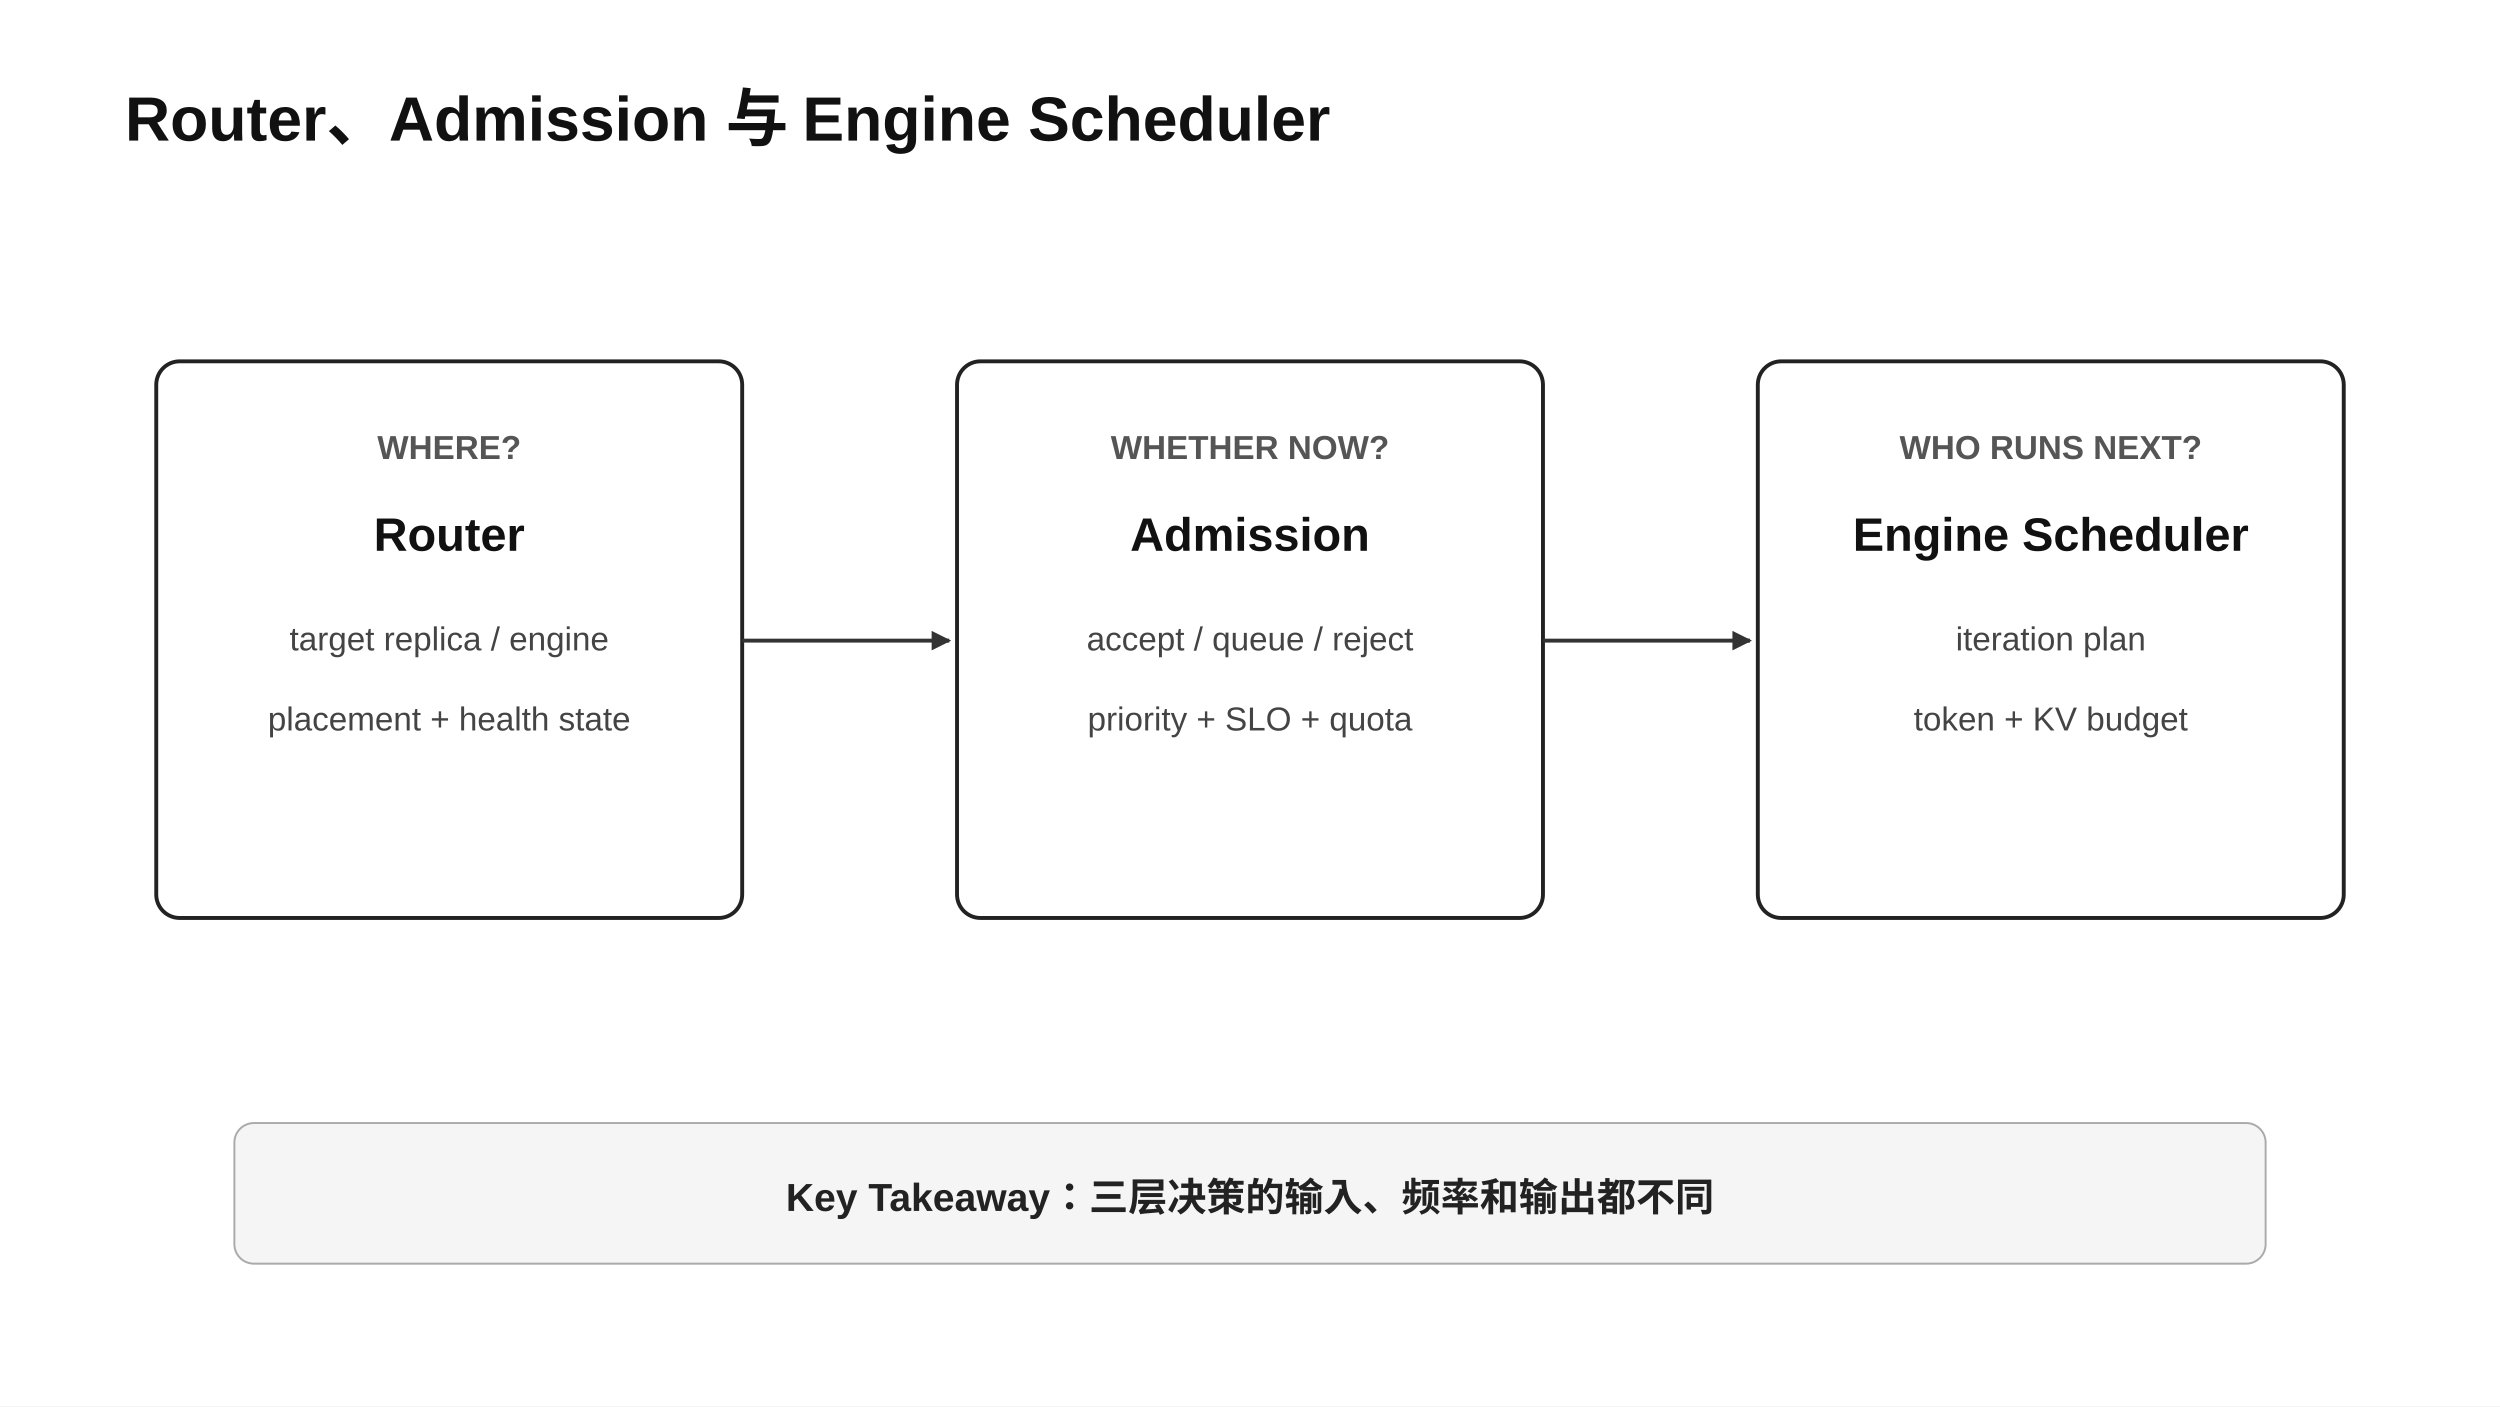
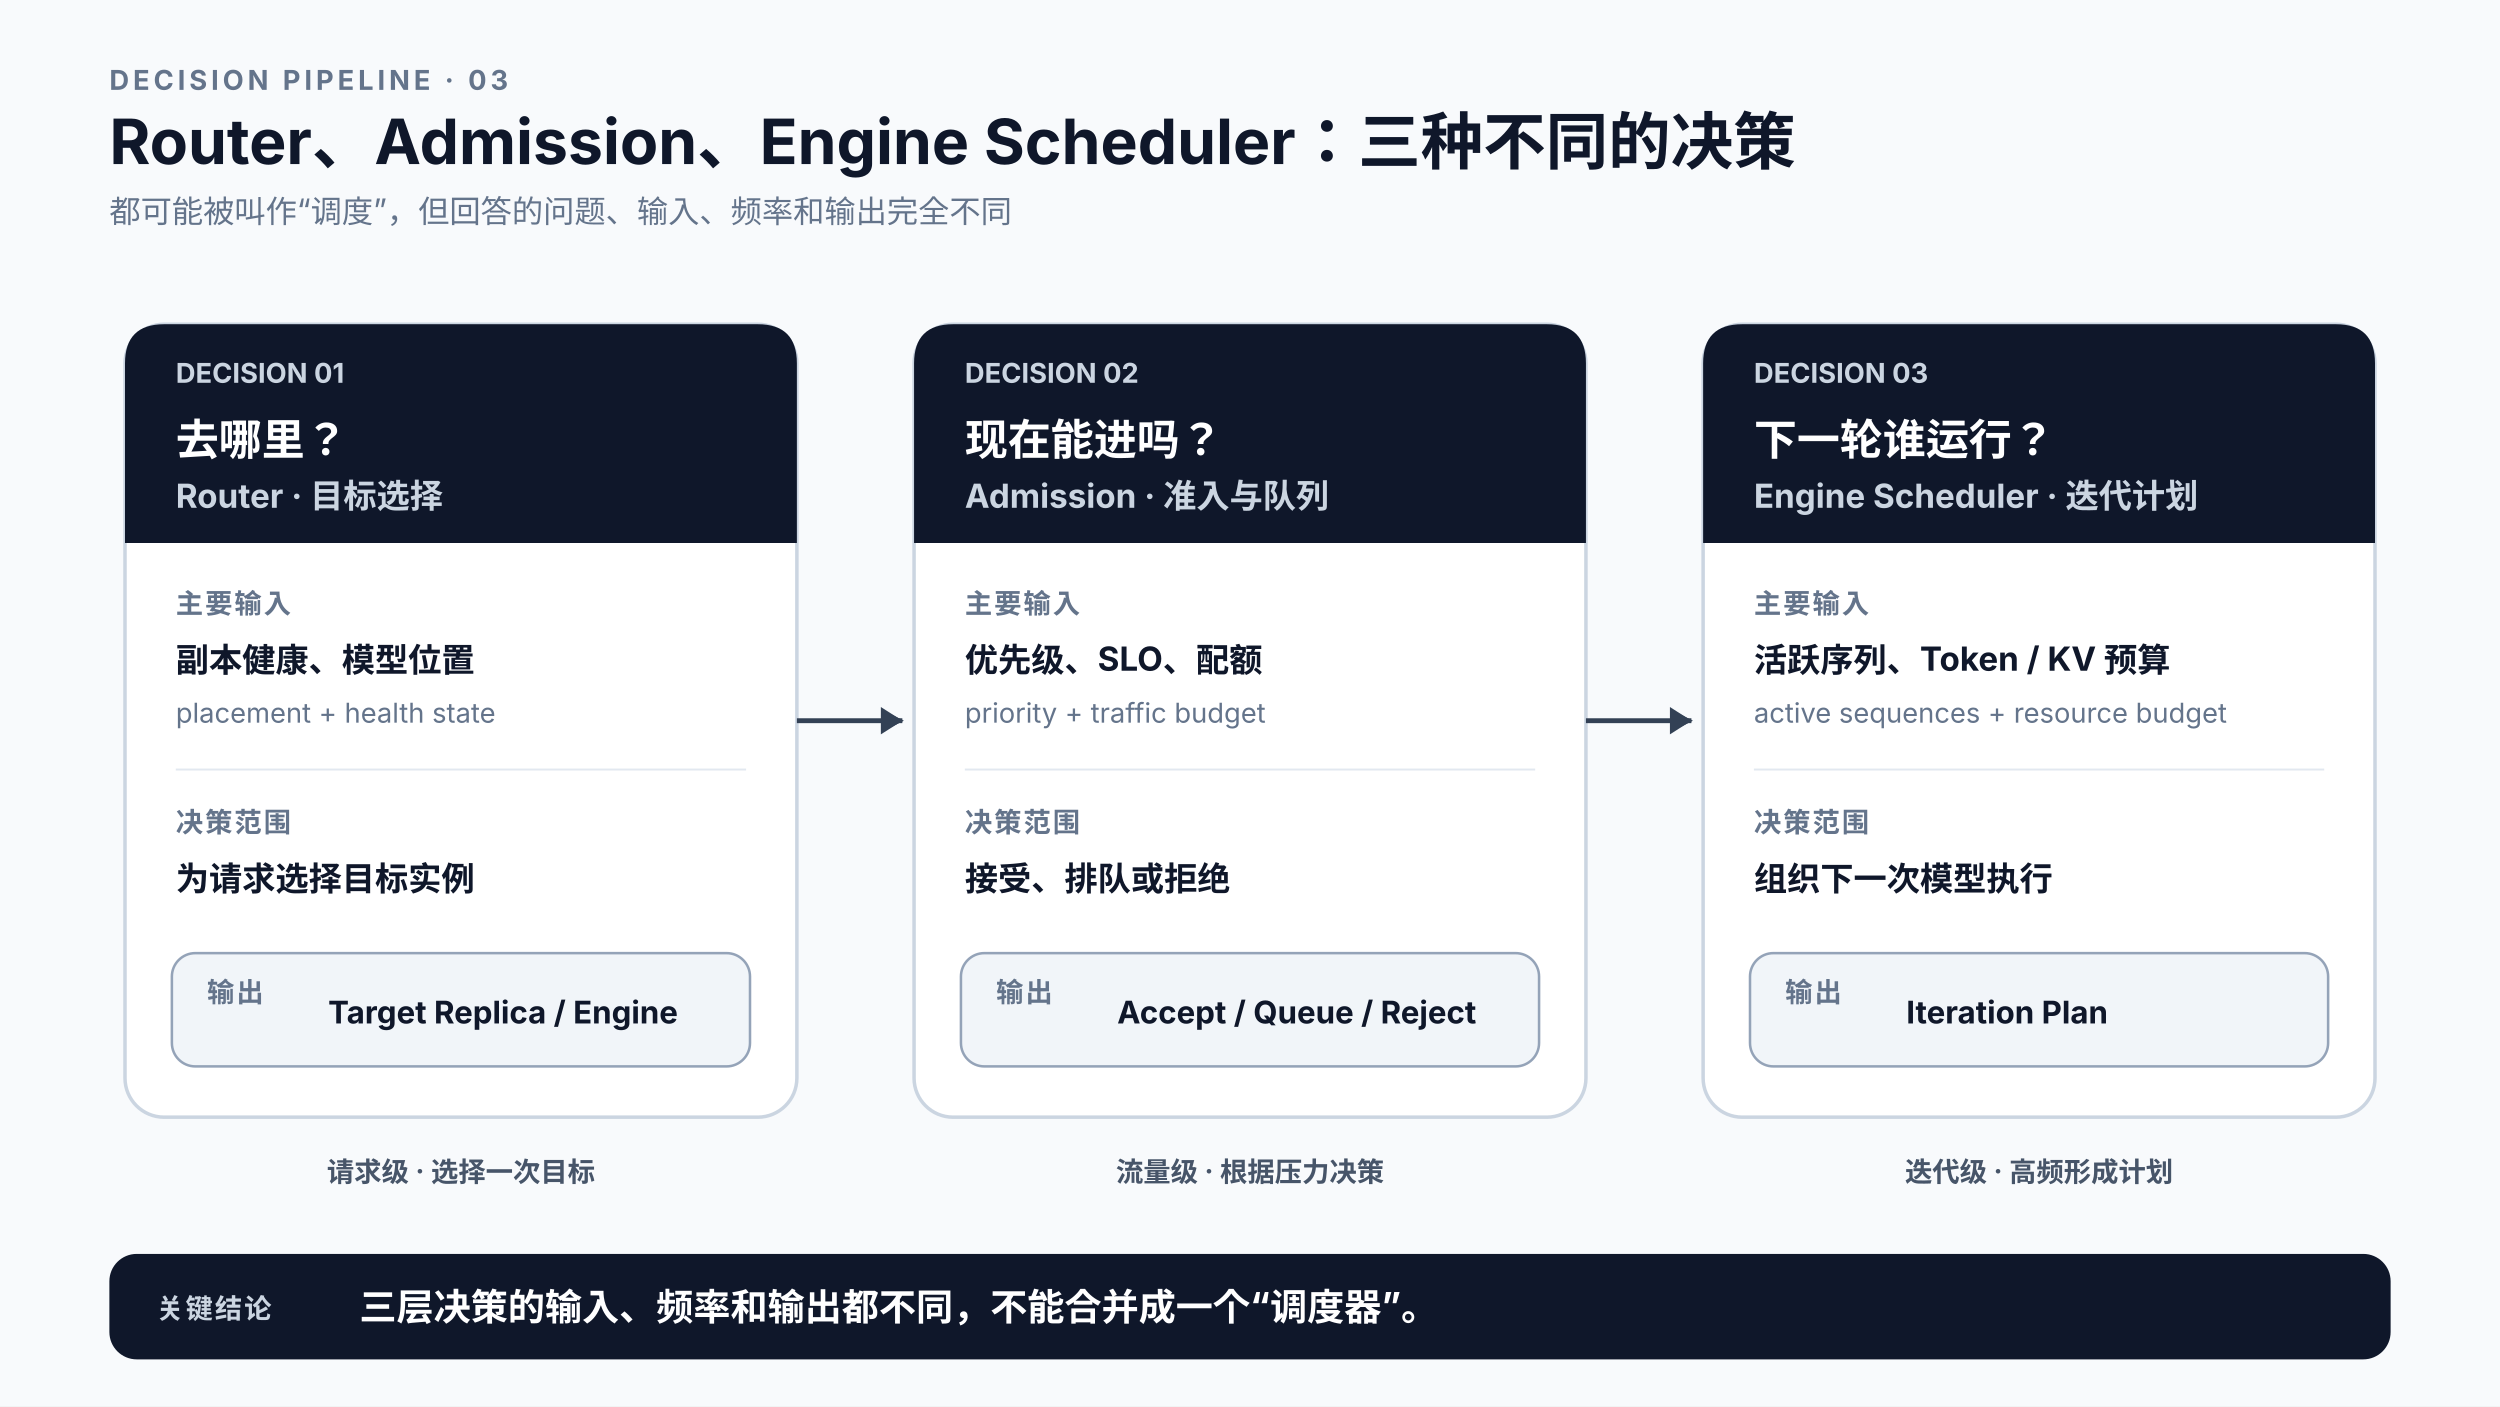
- <svg xmlns="http://www.w3.org/2000/svg" width="1280" height="720" viewBox="0 0 1280 720">
+ <svg xmlns="http://www.w3.org/2000/svg" width="1280" height="720" viewBox="0 0 1280 720" role="img" aria-labelledby="fig-title fig-desc" data-figure-system="chapter03-v2" fill="#0F172A">
  <defs>
-     <marker id="a" viewBox="0 0 10 10" refX="9" refY="5" markerWidth="10" markerHeight="10" markerUnits="userSpaceOnUse" orient="auto">
-       <path d="M0 0L10 5L0 10z" fill="#333" />
+     <marker id="arrow" viewBox="0 0 10 10" refX="9" refY="5" markerWidth="8" markerHeight="8" orient="auto" markerUnits="userSpaceOnUse">
+       <path d="M0 0L10 5L0 10Z" fill="#334155" />
    </marker>
-     <style>.t{font:700 32px Arial,sans-serif;fill:#111}.b{fill:#fff;stroke:#222;stroke-width:2}.q{font:600 17px Arial,sans-serif;fill:#555;text-anchor:middle}.h{font:600 24px Arial,sans-serif;fill:#111;text-anchor:middle}.s{font:17px Arial,sans-serif;fill:#444;text-anchor:middle}.l{stroke:#333;stroke-width:2;marker-end:url(#a)}.take{font:600 20px Arial,sans-serif;fill:#222;text-anchor:middle}</style>
+     <style>
+       text{font-family:-apple-system,BlinkMacSystemFont,"Segoe UI","PingFang SC","Microsoft YaHei",sans-serif}
+       .kicker{font-size:14px;font-weight:700;letter-spacing:2px;fill:#64748B}.title{font-size:32px;font-weight:750}.subtitle{font-size:16px;fill:#64748B}
+       .card{fill:#FFFFFF;stroke:#CBD5E1;stroke-width:1.8}.head{fill:#0F172A}.num{font-size:14px;font-weight:750;fill:#CBD5E1}.question{font-size:22px;font-weight:750;fill:#FFFFFF}.role{font-size:17px;font-weight:700;fill:#CBD5E1}
+       .label{font-size:14px;font-weight:750;letter-spacing:1px;fill:#64748B}.value{font-size:17px;font-weight:650}.hint{font-size:14px;fill:#64748B}.output{fill:#F1F5F9;stroke:#94A3B8;stroke-width:1.3}.output-text{font-size:16px;font-weight:750}
+       .flow{fill:none;stroke:#334155;stroke-width:2.5;marker-end:url(#arrow)}.cadence{font-size:14px;font-weight:700;fill:#475569}.take-bg{fill:#0F172A}.take-label{font-size:14px;font-weight:700;letter-spacing:1px;fill:#CBD5E1}.take{font-size:19px;font-weight:650;fill:#FFFFFF}
+     </style>
  </defs>
-   <rect width="1280" height="720" fill="#fff" />
-   <text x="64" y="72" class="t">Router、Admission 与 Engine Scheduler</text>
-   <rect x="80" y="185" width="300" height="285" rx="12" class="b" />
-   <text x="230" y="235" class="q">WHERE?</text>
-   <text x="230" y="282" class="h">Router</text>
-   <text x="230" y="333" class="s">target replica / engine</text>
-   <text x="230" y="374" class="s">placement + health state</text>
-   <rect x="490" y="185" width="300" height="285" rx="12" class="b" />
-   <text x="640" y="235" class="q">WHETHER NOW?</text>
-   <text x="640" y="282" class="h">Admission</text>
-   <text x="640" y="333" class="s">accept / queue / reject</text>
-   <text x="640" y="374" class="s">priority + SLO + quota</text>
-   <rect x="900" y="185" width="300" height="285" rx="12" class="b" />
-   <text x="1050" y="235" class="q">WHO RUNS NEXT?</text>
-   <text x="1050" y="282" class="h">Engine Scheduler</text>
-   <text x="1050" y="333" class="s">iteration plan</text>
-   <text x="1050" y="374" class="s">token + KV budget</text>
-   <line x1="380" y1="328" x2="486" y2="328" class="l" />
-   <line x1="790" y1="328" x2="896" y2="328" class="l" />
-   <rect x="120" y="575" width="1040" height="72" rx="10" fill="#f5f5f5" stroke="#aaa" />
-   <text x="640" y="620" class="take">Key Takeaway：三层决策的输入、频率和输出都不同</text>
+   <rect width="1280" height="720" fill="#F8FAFC" />
+   <text class="kicker" x="56" y="46">DECISION PIPELINE · 03</text>
+   <text class="title" x="56" y="84">Router、Admission、Engine Scheduler：三种不同的决策</text>
+   <text class="subtitle" x="56" y="114">都可能被叫作“调度”，但回答的问题、输入、频率和输出完全不同</text>
+   <g transform="translate(64 166)">
+     <rect class="card" width="344" height="406" rx="20" />
+     <path class="head" d="M20 0H324Q344 0 344 20V112H0V20Q0 0 20 0Z" />
+     <text class="num" x="26" y="30" fill="#CBD5E1">DECISION 01</text>
+     <text class="question" x="26" y="67" fill="#FFFFFF">去哪里？</text>
+     <text class="role" x="26" y="94" fill="#CBD5E1">Router · 目标选择</text>
+     <text class="label" x="26" y="148">主要输入</text>
+     <text class="value" x="26" y="178">副本健康、模型位置</text>
+     <text class="hint" x="26" y="204">placement + health state</text>
+     <line x1="26" y1="228" x2="318" y2="228" stroke="#E2E8F0" />
+     <text class="label" x="26" y="260">决策范围</text>
+     <text class="value" x="26" y="290">为请求选择目标实例</text>
+     <rect class="output" x="24" y="322" width="296" height="58" rx="12" />
+     <text class="label" x="42" y="347">输出</text>
+     <text class="output-text" x="104" y="358">Target Replica / Engine</text>
+   </g>
+   <g transform="translate(468 166)">
+     <rect class="card" width="344" height="406" rx="20" />
+     <path class="head" d="M20 0H324Q344 0 344 20V112H0V20Q0 0 20 0Z" />
+     <text class="num" x="26" y="30" fill="#CBD5E1">DECISION 02</text>
+     <text class="question" x="26" y="67" fill="#FFFFFF">现在能进吗？</text>
+     <text class="role" x="26" y="94" fill="#CBD5E1">Admission · 准入与队列</text>
+     <text class="label" x="26" y="148">主要输入</text>
+     <text class="value" x="26" y="178">优先级、SLO、配额</text>
+     <text class="hint" x="26" y="204">priority + traffic budget</text>
+     <line x1="26" y1="228" x2="318" y2="228" stroke="#E2E8F0" />
+     <text class="label" x="26" y="260">决策范围</text>
+     <text class="value" x="26" y="290">接受、排队或拒绝</text>
+     <rect class="output" x="24" y="322" width="296" height="58" rx="12" />
+     <text class="label" x="42" y="347">输出</text>
+     <text class="output-text" x="104" y="358">Accept / Queue / Reject</text>
+   </g>
+   <g transform="translate(872 166)">
+     <rect class="card" width="344" height="406" rx="20" />
+     <path class="head" d="M20 0H324Q344 0 344 20V112H0V20Q0 0 20 0Z" />
+     <text class="num" x="26" y="30" fill="#CBD5E1">DECISION 03</text>
+     <text class="question" x="26" y="67" fill="#FFFFFF">下一轮谁运行？</text>
+     <text class="role" x="26" y="94" fill="#CBD5E1">Engine Scheduler · 迭代计划</text>
+     <text class="label" x="26" y="148">主要输入</text>
+     <text class="value" x="26" y="178">活跃序列、Token / KV 预算</text>
+     <text class="hint" x="26" y="204">active sequences + resource budget</text>
+     <line x1="26" y1="228" x2="318" y2="228" stroke="#E2E8F0" />
+     <text class="label" x="26" y="260">决策范围</text>
+     <text class="value" x="26" y="290">组织下一次模型执行</text>
+     <rect class="output" x="24" y="322" width="296" height="58" rx="12" />
+     <text class="label" x="42" y="347">输出</text>
+     <text class="output-text" x="104" y="358">Iteration Plan</text>
+   </g>
+   <path class="flow" d="M408 369H462" />
+   <path d="M462 369l-11 -7v14z" fill="#334155" />
+   <path class="flow" d="M812 369H866" />
+   <path d="M866 369l-11 -7v14z" fill="#334155" />
+   <text class="cadence" x="236" y="605" text-anchor="middle">请求级 · 选择一次目标</text>
+   <text class="cadence" x="640" y="605" text-anchor="middle">流量级 · 根据压力决策</text>
+   <text class="cadence" x="1044" y="605" text-anchor="middle">迭代级 · 高频形成计划</text>
+   <rect class="take-bg" x="56" y="642" width="1168" height="54" rx="14" />
+   <text class="take-label" x="80" y="675" fill="#CBD5E1">关键结论</text>
+   <text class="take" x="184" y="676" fill="#FFFFFF">三层决策的输入、频率和输出都不同，不能合并成一个“调度器”。</text>
</svg>
